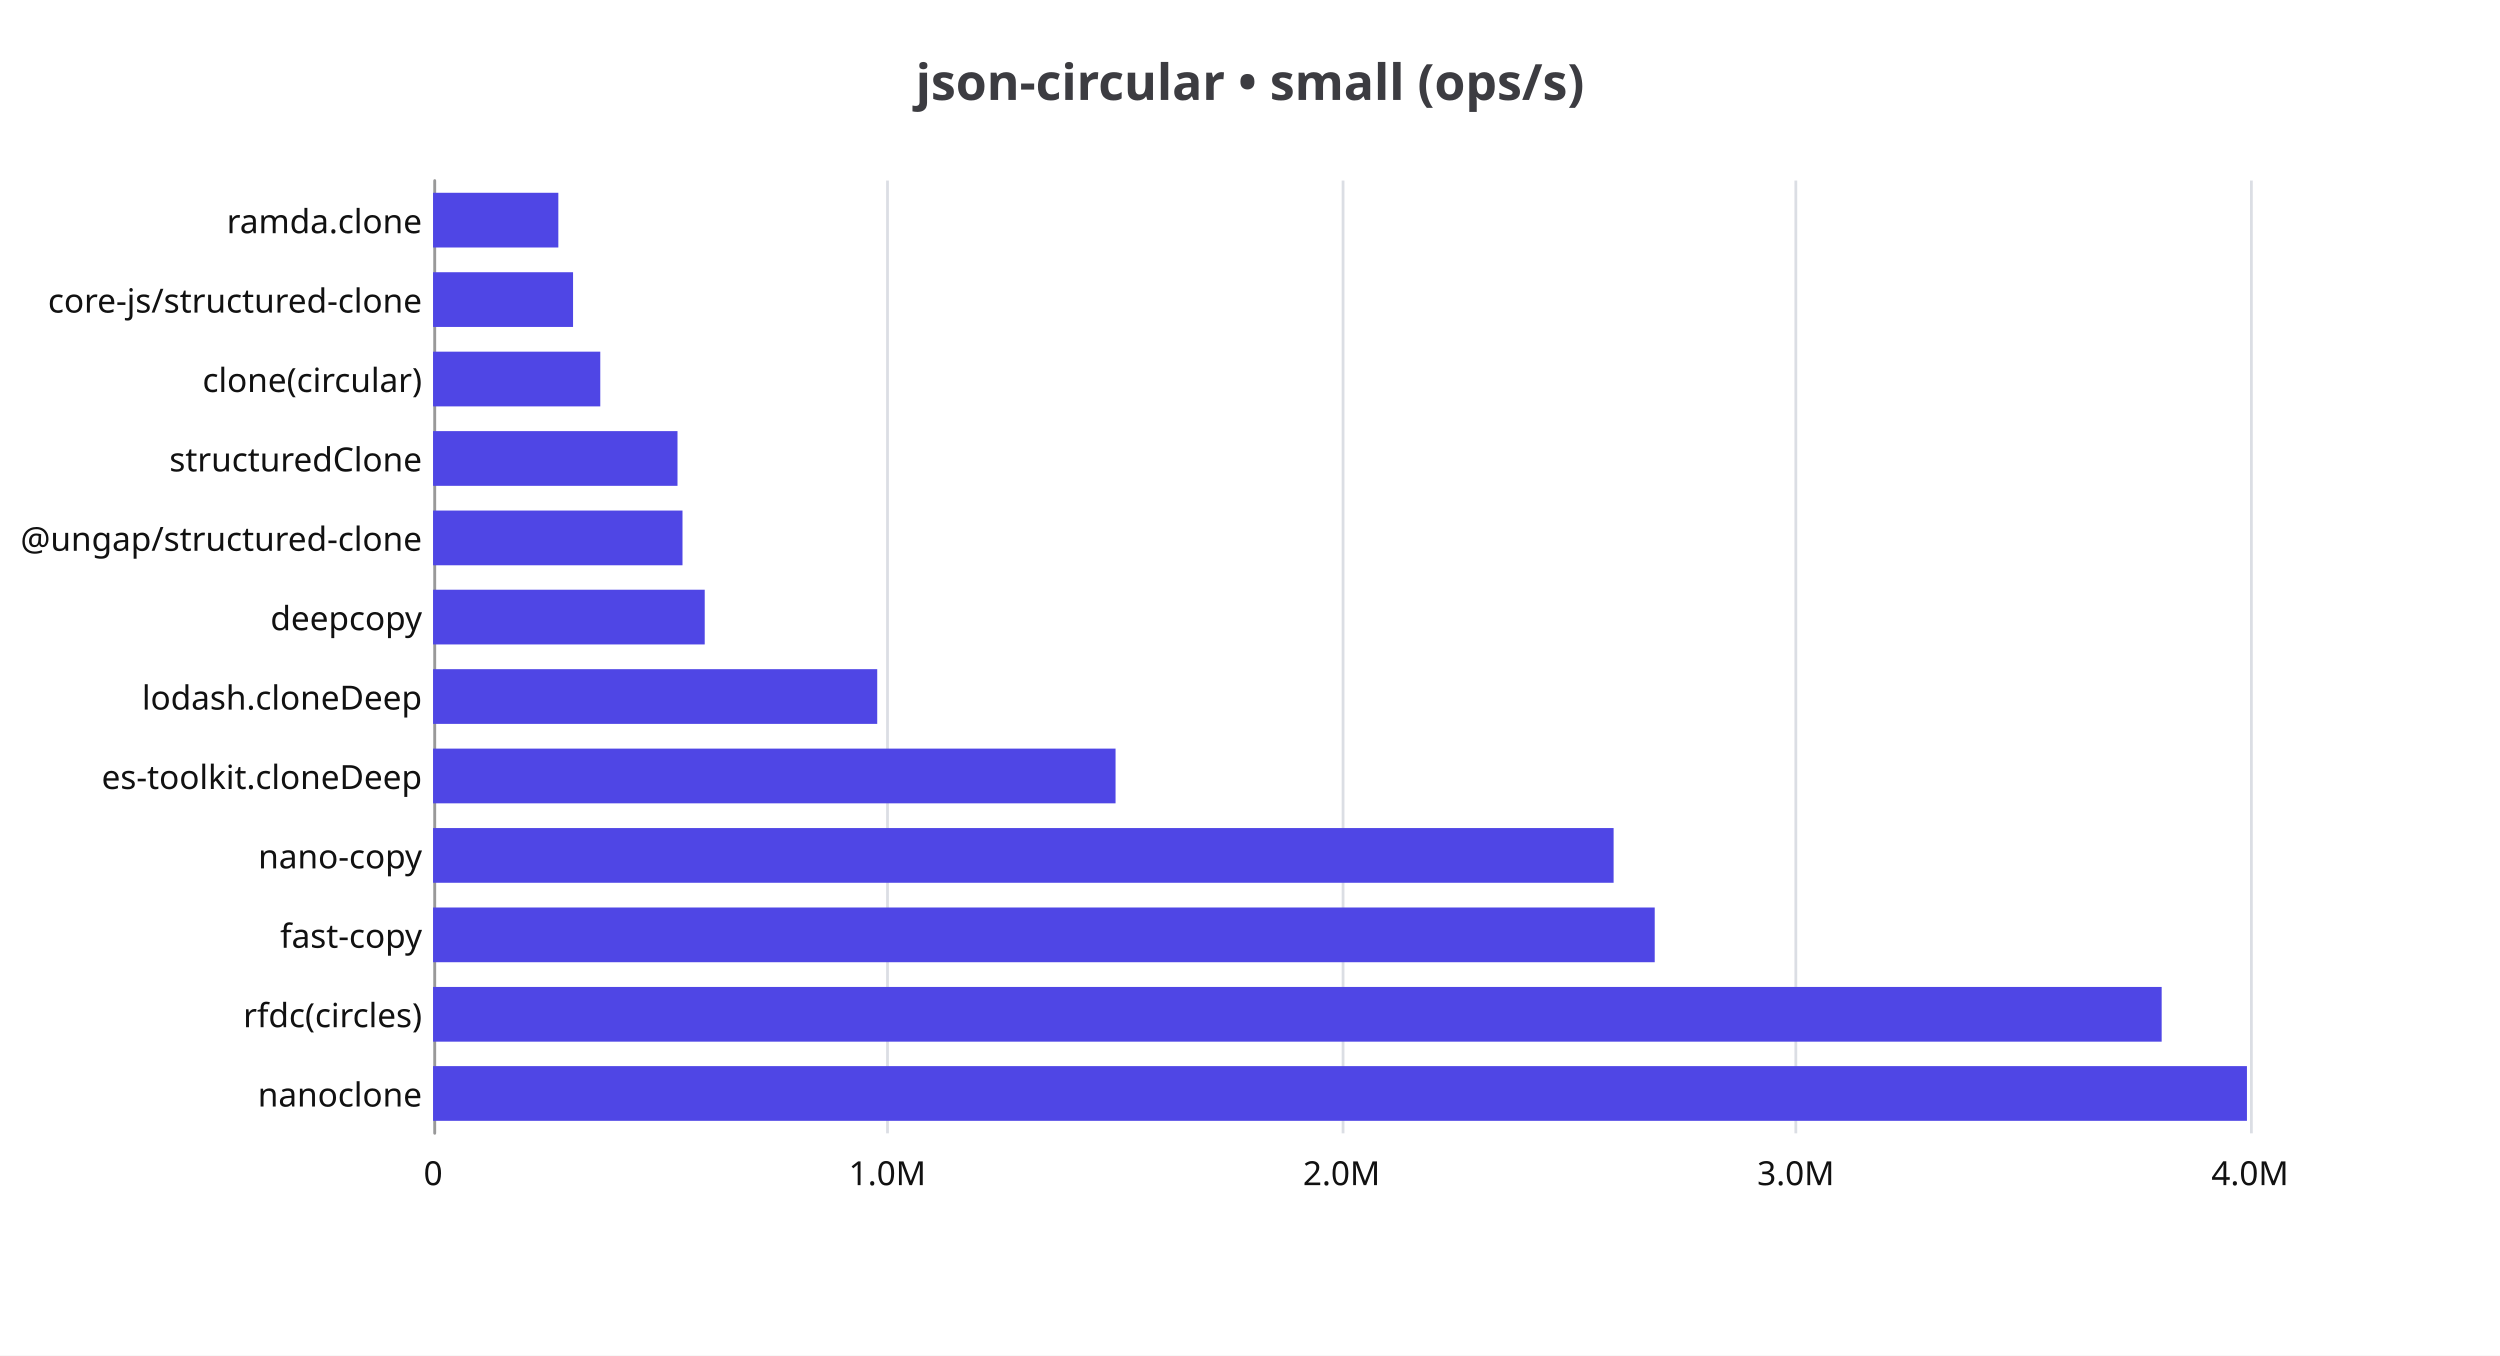
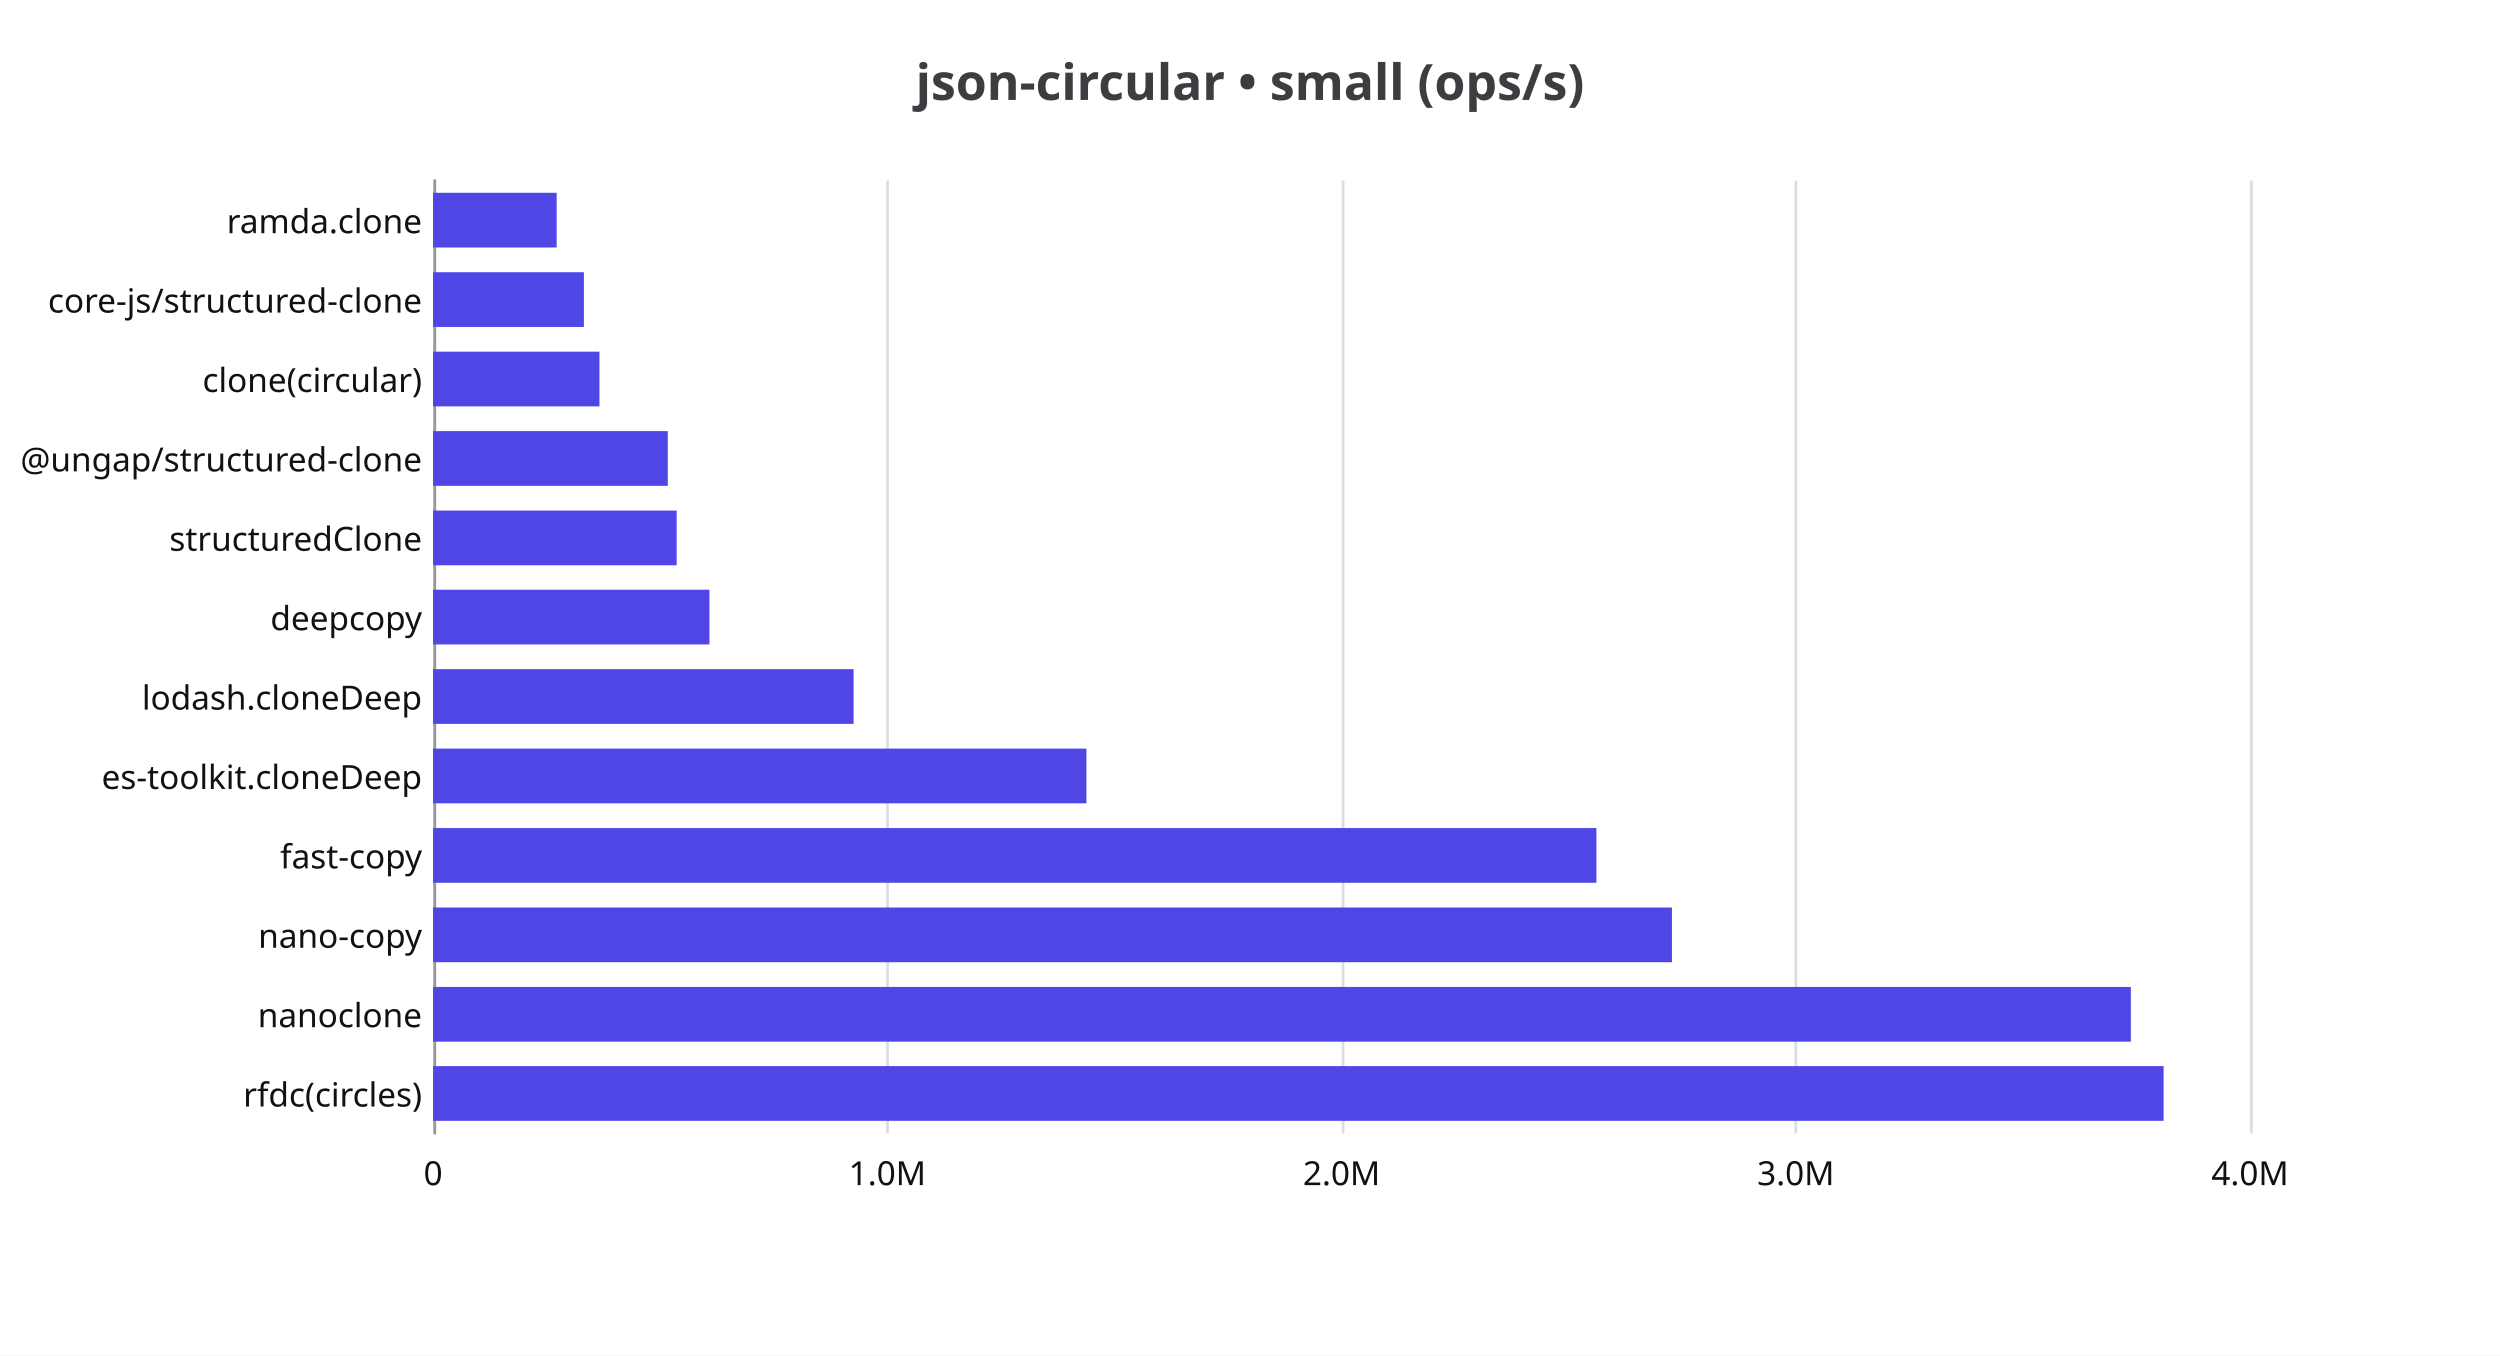
<svg xmlns="http://www.w3.org/2000/svg" width="900" height="488" version="1.1" baseProfile="full" viewBox="0 0 900 488">
  <rect width="900" height="488" x="0" y="0" fill="#ffffff" />
  <path d="M156.5 65L156.5 408" fill="none" pointer-events="visible" stroke="#dbdee4" class="zr2-cls-4" />
  <path d="M319.5 65L319.5 408" fill="none" pointer-events="visible" stroke="#dbdee4" class="zr2-cls-4" />
  <path d="M483.5 65L483.5 408" fill="none" pointer-events="visible" stroke="#dbdee4" class="zr2-cls-4" />
  <path d="M646.5 65L646.5 408" fill="none" pointer-events="visible" stroke="#dbdee4" class="zr2-cls-4" />
  <path d="M810.5 65L810.5 408" fill="none" pointer-events="visible" stroke="#dbdee4" class="zr2-cls-4" />
  <path d="M156.5 408L156.5 65" fill="none" pointer-events="visible" stroke="#999" stroke-linecap="round" class="zr2-cls-4" />
-   <text dominant-baseline="central" text-anchor="end" style="font-size:12px;font-family:Microsoft YaHei;" xml:space="preserve" transform="translate(151.92 393.7083)" fill="#111">    nanoclone</text>
-   <text dominant-baseline="central" text-anchor="end" style="font-size:12px;font-family:Microsoft YaHei;" xml:space="preserve" transform="translate(151.92 365.125)" fill="#111">    rfdc(circles)</text>
-   <text dominant-baseline="central" text-anchor="end" style="font-size:12px;font-family:Microsoft YaHei;" xml:space="preserve" transform="translate(151.92 336.5417)" fill="#111">    fast-copy</text>
-   <text dominant-baseline="central" text-anchor="end" style="font-size:12px;font-family:Microsoft YaHei;" xml:space="preserve" transform="translate(151.92 307.9583)" fill="#111">    nano-copy</text>
+   <text dominant-baseline="central" text-anchor="end" style="font-size:12px;font-family:Microsoft YaHei;" xml:space="preserve" transform="translate(151.92 393.7083)" fill="#111">    rfdc(circles)</text>
+   <text dominant-baseline="central" text-anchor="end" style="font-size:12px;font-family:Microsoft YaHei;" xml:space="preserve" transform="translate(151.92 365.125)" fill="#111">    nanoclone</text>
+   <text dominant-baseline="central" text-anchor="end" style="font-size:12px;font-family:Microsoft YaHei;" xml:space="preserve" transform="translate(151.92 336.5417)" fill="#111">    nano-copy</text>
+   <text dominant-baseline="central" text-anchor="end" style="font-size:12px;font-family:Microsoft YaHei;" xml:space="preserve" transform="translate(151.92 307.9583)" fill="#111">    fast-copy</text>
  <text dominant-baseline="central" text-anchor="end" style="font-size:12px;font-family:Microsoft YaHei;" xml:space="preserve" transform="translate(151.92 279.375)" fill="#111">    es-toolkit.cloneDeep</text>
  <text dominant-baseline="central" text-anchor="end" style="font-size:12px;font-family:Microsoft YaHei;" xml:space="preserve" transform="translate(151.92 250.7917)" fill="#111">    lodash.cloneDeep</text>
  <text dominant-baseline="central" text-anchor="end" style="font-size:12px;font-family:Microsoft YaHei;" xml:space="preserve" transform="translate(151.92 222.2083)" fill="#111">    deepcopy</text>
-   <text dominant-baseline="central" text-anchor="end" style="font-size:12px;font-family:Microsoft YaHei;" xml:space="preserve" transform="translate(151.92 193.625)" fill="#111">    @ungap/structured-clone</text>
-   <text dominant-baseline="central" text-anchor="end" style="font-size:12px;font-family:Microsoft YaHei;" xml:space="preserve" transform="translate(151.92 165.0417)" fill="#111">    structuredClone</text>
+   <text dominant-baseline="central" text-anchor="end" style="font-size:12px;font-family:Microsoft YaHei;" xml:space="preserve" transform="translate(151.92 193.625)" fill="#111">    structuredClone</text>
+   <text dominant-baseline="central" text-anchor="end" style="font-size:12px;font-family:Microsoft YaHei;" xml:space="preserve" transform="translate(151.92 165.0417)" fill="#111">    @ungap/structured-clone</text>
  <text dominant-baseline="central" text-anchor="end" style="font-size:12px;font-family:Microsoft YaHei;" xml:space="preserve" transform="translate(151.92 136.4583)" fill="#111">    clone(circular)</text>
  <text dominant-baseline="central" text-anchor="end" style="font-size:12px;font-family:Microsoft YaHei;" xml:space="preserve" transform="translate(151.92 107.875)" fill="#111">    core-js/structured-clone</text>
  <text dominant-baseline="central" text-anchor="end" style="font-size:12px;font-family:Microsoft YaHei;" xml:space="preserve" transform="translate(151.92 79.2917)" fill="#111">    ramda.clone</text>
  <text dominant-baseline="central" text-anchor="middle" style="font-size:12px;font-family:Microsoft YaHei;" y="6" transform="translate(155.92 416)" fill="#111">0</text>
  <text dominant-baseline="central" text-anchor="middle" style="font-size:12px;font-family:Microsoft YaHei;" y="6" transform="translate(319.44 416)" fill="#111">1.0M</text>
  <text dominant-baseline="central" text-anchor="middle" style="font-size:12px;font-family:Microsoft YaHei;" y="6" transform="translate(482.96 416)" fill="#111">2.0M</text>
  <text dominant-baseline="central" text-anchor="middle" style="font-size:12px;font-family:Microsoft YaHei;" y="6" transform="translate(646.48 416)" fill="#111">3.0M</text>
  <text dominant-baseline="central" text-anchor="middle" style="font-size:12px;font-family:Microsoft YaHei;" y="6" transform="translate(810 416)" fill="#111">4.0M</text>
-   <path d="M155.9 383.8l653 0l0 19.7l-653 0Z" fill="#4F46E5" ecmeta_series_index="0" ecmeta_data_index="0" ecmeta_ssr_type="chart" class="zr2-cls-5" />
-   <path d="M155.9 355.3l622.3 0l0 19.7l-622.3 0Z" fill="#4F46E5" ecmeta_series_index="0" ecmeta_data_index="1" ecmeta_ssr_type="chart" class="zr2-cls-5" />
-   <path d="M155.9 326.7l439.8 0l0 19.7l-439.8 0Z" fill="#4F46E5" ecmeta_series_index="0" ecmeta_data_index="2" ecmeta_ssr_type="chart" class="zr2-cls-5" />
-   <path d="M155.9 298.1l425 0l0 19.7l-425 0Z" fill="#4F46E5" ecmeta_series_index="0" ecmeta_data_index="3" ecmeta_ssr_type="chart" class="zr2-cls-5" />
-   <path d="M155.9 269.5l245.7 0l0 19.7l-245.7 0Z" fill="#4F46E5" ecmeta_series_index="0" ecmeta_data_index="4" ecmeta_ssr_type="chart" class="zr2-cls-5" />
-   <path d="M155.9 240.9l159.9 0l0 19.7l-159.9 0Z" fill="#4F46E5" ecmeta_series_index="0" ecmeta_data_index="5" ecmeta_ssr_type="chart" class="zr2-cls-5" />
-   <path d="M155.9 212.3l97.8 0l0 19.7l-97.8 0Z" fill="#4F46E5" ecmeta_series_index="0" ecmeta_data_index="6" ecmeta_ssr_type="chart" class="zr2-cls-5" />
-   <path d="M155.9 183.8l89.8 0l0 19.7l-89.8 0Z" fill="#4F46E5" ecmeta_series_index="0" ecmeta_data_index="7" ecmeta_ssr_type="chart" class="zr2-cls-5" />
-   <path d="M155.9 155.2l88 0l0 19.7l-88 0Z" fill="#4F46E5" ecmeta_series_index="0" ecmeta_data_index="8" ecmeta_ssr_type="chart" class="zr2-cls-5" />
-   <path d="M155.9 126.6l60.2 0l0 19.7l-60.2 0Z" fill="#4F46E5" ecmeta_series_index="0" ecmeta_data_index="9" ecmeta_ssr_type="chart" class="zr2-cls-5" />
-   <path d="M155.9 98l50.4 0l0 19.7l-50.4 0Z" fill="#4F46E5" ecmeta_series_index="0" ecmeta_data_index="10" ecmeta_ssr_type="chart" class="zr2-cls-5" />
-   <path d="M155.9 69.4l45.1 0l0 19.7l-45.1 0Z" fill="#4F46E5" ecmeta_series_index="0" ecmeta_data_index="11" ecmeta_ssr_type="chart" class="zr2-cls-5" />
+   <path d="M155.9 383.8l623 0l0 19.7l-623 0Z" fill="#4F46E5" ecmeta_series_index="0" ecmeta_data_index="0" ecmeta_ssr_type="chart" class="zr2-cls-5" />
+   <path d="M155.9 355.3l611.2 0l0 19.7l-611.2 0Z" fill="#4F46E5" ecmeta_series_index="0" ecmeta_data_index="1" ecmeta_ssr_type="chart" class="zr2-cls-5" />
+   <path d="M155.9 326.7l446 0l0 19.7l-446 0Z" fill="#4F46E5" ecmeta_series_index="0" ecmeta_data_index="2" ecmeta_ssr_type="chart" class="zr2-cls-5" />
+   <path d="M155.9 298.1l418.8 0l0 19.7l-418.8 0Z" fill="#4F46E5" ecmeta_series_index="0" ecmeta_data_index="3" ecmeta_ssr_type="chart" class="zr2-cls-5" />
+   <path d="M155.9 269.5l235.2 0l0 19.7l-235.2 0Z" fill="#4F46E5" ecmeta_series_index="0" ecmeta_data_index="4" ecmeta_ssr_type="chart" class="zr2-cls-5" />
+   <path d="M155.9 240.9l151.4 0l0 19.7l-151.4 0Z" fill="#4F46E5" ecmeta_series_index="0" ecmeta_data_index="5" ecmeta_ssr_type="chart" class="zr2-cls-5" />
+   <path d="M155.9 212.3l99.5 0l0 19.7l-99.5 0Z" fill="#4F46E5" ecmeta_series_index="0" ecmeta_data_index="6" ecmeta_ssr_type="chart" class="zr2-cls-5" />
+   <path d="M155.9 183.8l87.7 0l0 19.7l-87.7 0Z" fill="#4F46E5" ecmeta_series_index="0" ecmeta_data_index="7" ecmeta_ssr_type="chart" class="zr2-cls-5" />
+   <path d="M155.9 155.2l84.5 0l0 19.7l-84.5 0Z" fill="#4F46E5" ecmeta_series_index="0" ecmeta_data_index="8" ecmeta_ssr_type="chart" class="zr2-cls-5" />
+   <path d="M155.9 126.6l59.9 0l0 19.7l-59.9 0Z" fill="#4F46E5" ecmeta_series_index="0" ecmeta_data_index="9" ecmeta_ssr_type="chart" class="zr2-cls-5" />
+   <path d="M155.9 98l54.3 0l0 19.7l-54.3 0Z" fill="#4F46E5" ecmeta_series_index="0" ecmeta_data_index="10" ecmeta_ssr_type="chart" class="zr2-cls-5" />
+   <path d="M155.9 69.4l44.5 0l0 19.7l-44.5 0Z" fill="#4F46E5" ecmeta_series_index="0" ecmeta_data_index="11" ecmeta_ssr_type="chart" class="zr2-cls-5" />
  <path d="M-118.6 -5l237.2 0l0 28l-237.2 0Z" transform="translate(450 20)" fill="rgb(0,0,0)" fill-opacity="0" stroke="#3c3c41" stroke-width="0" class="zr2-cls-4" />
  <text dominant-baseline="central" text-anchor="middle" style="font-size:18px;font-family:Microsoft YaHei;font-weight:bold;" xml:space="preserve" y="9" transform="translate(450 20)" fill="#3c3c41">json-circular • small (ops/s)</text>
  <style>
.zr2-cls-4:hover {
pointer-events:none;
}
.zr2-cls-5:hover {
cursor:pointer;
fill:rgba(86,77,251,1);
}



</style>
</svg>
